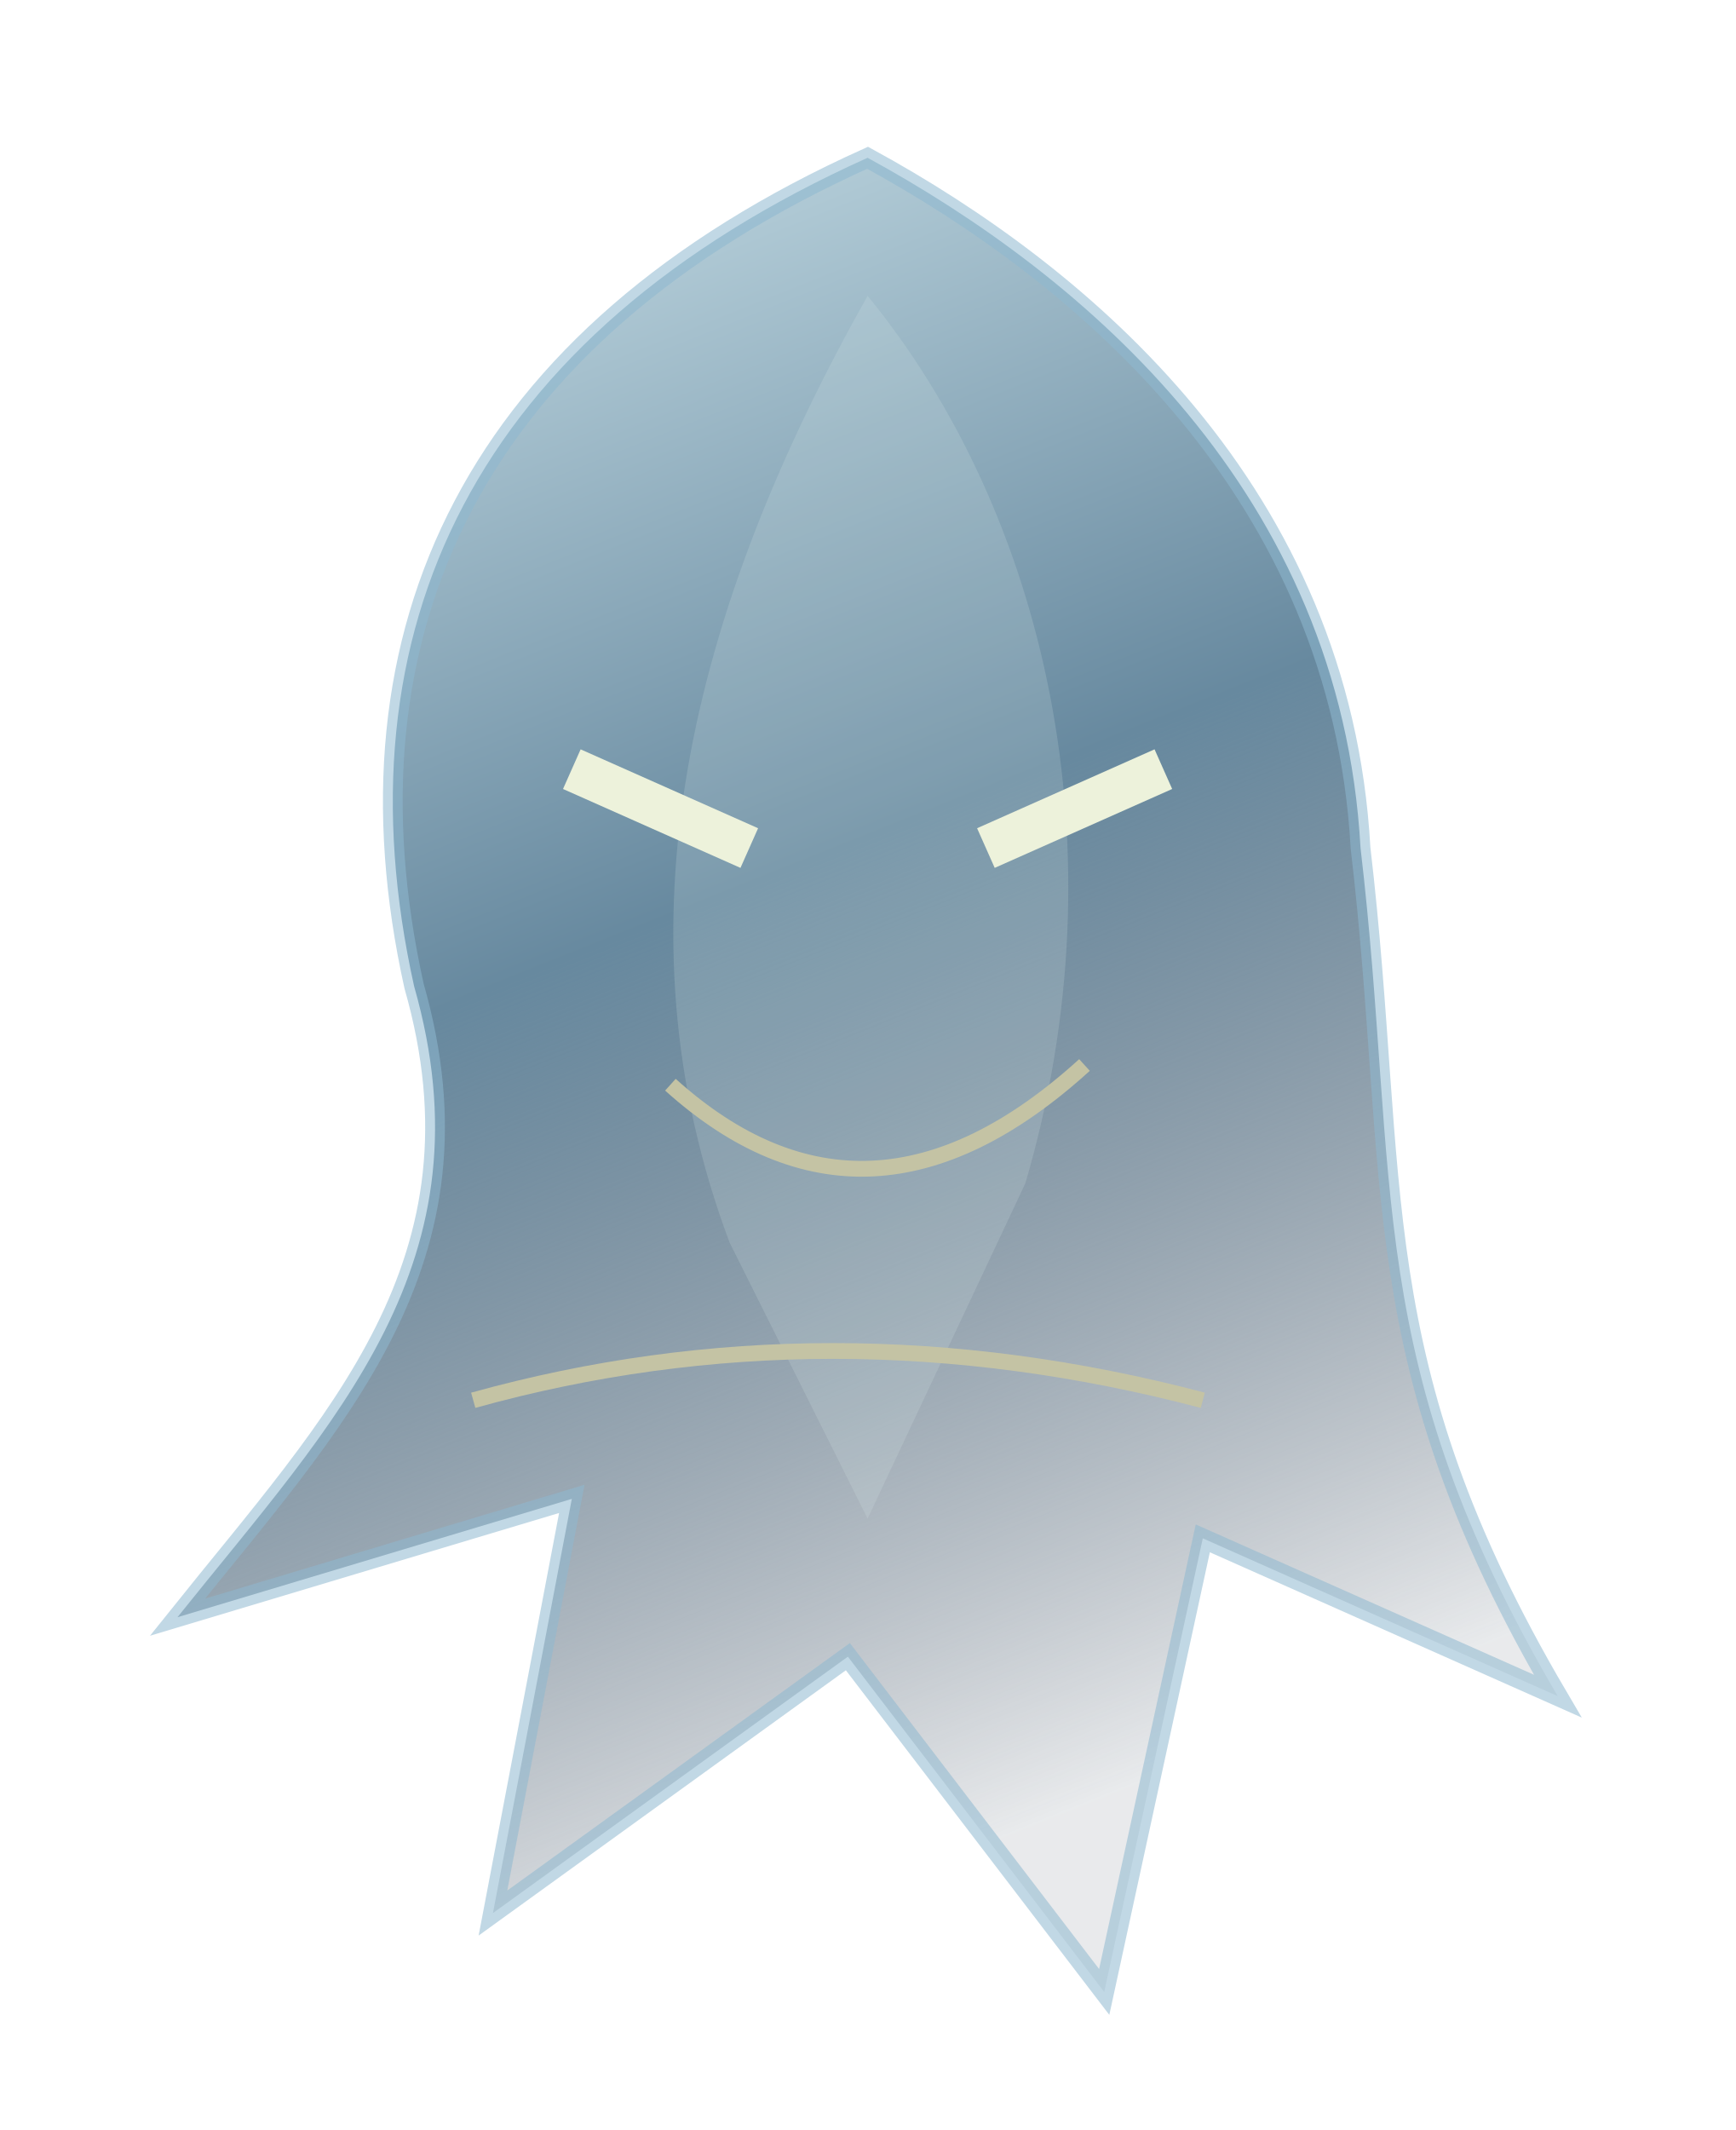
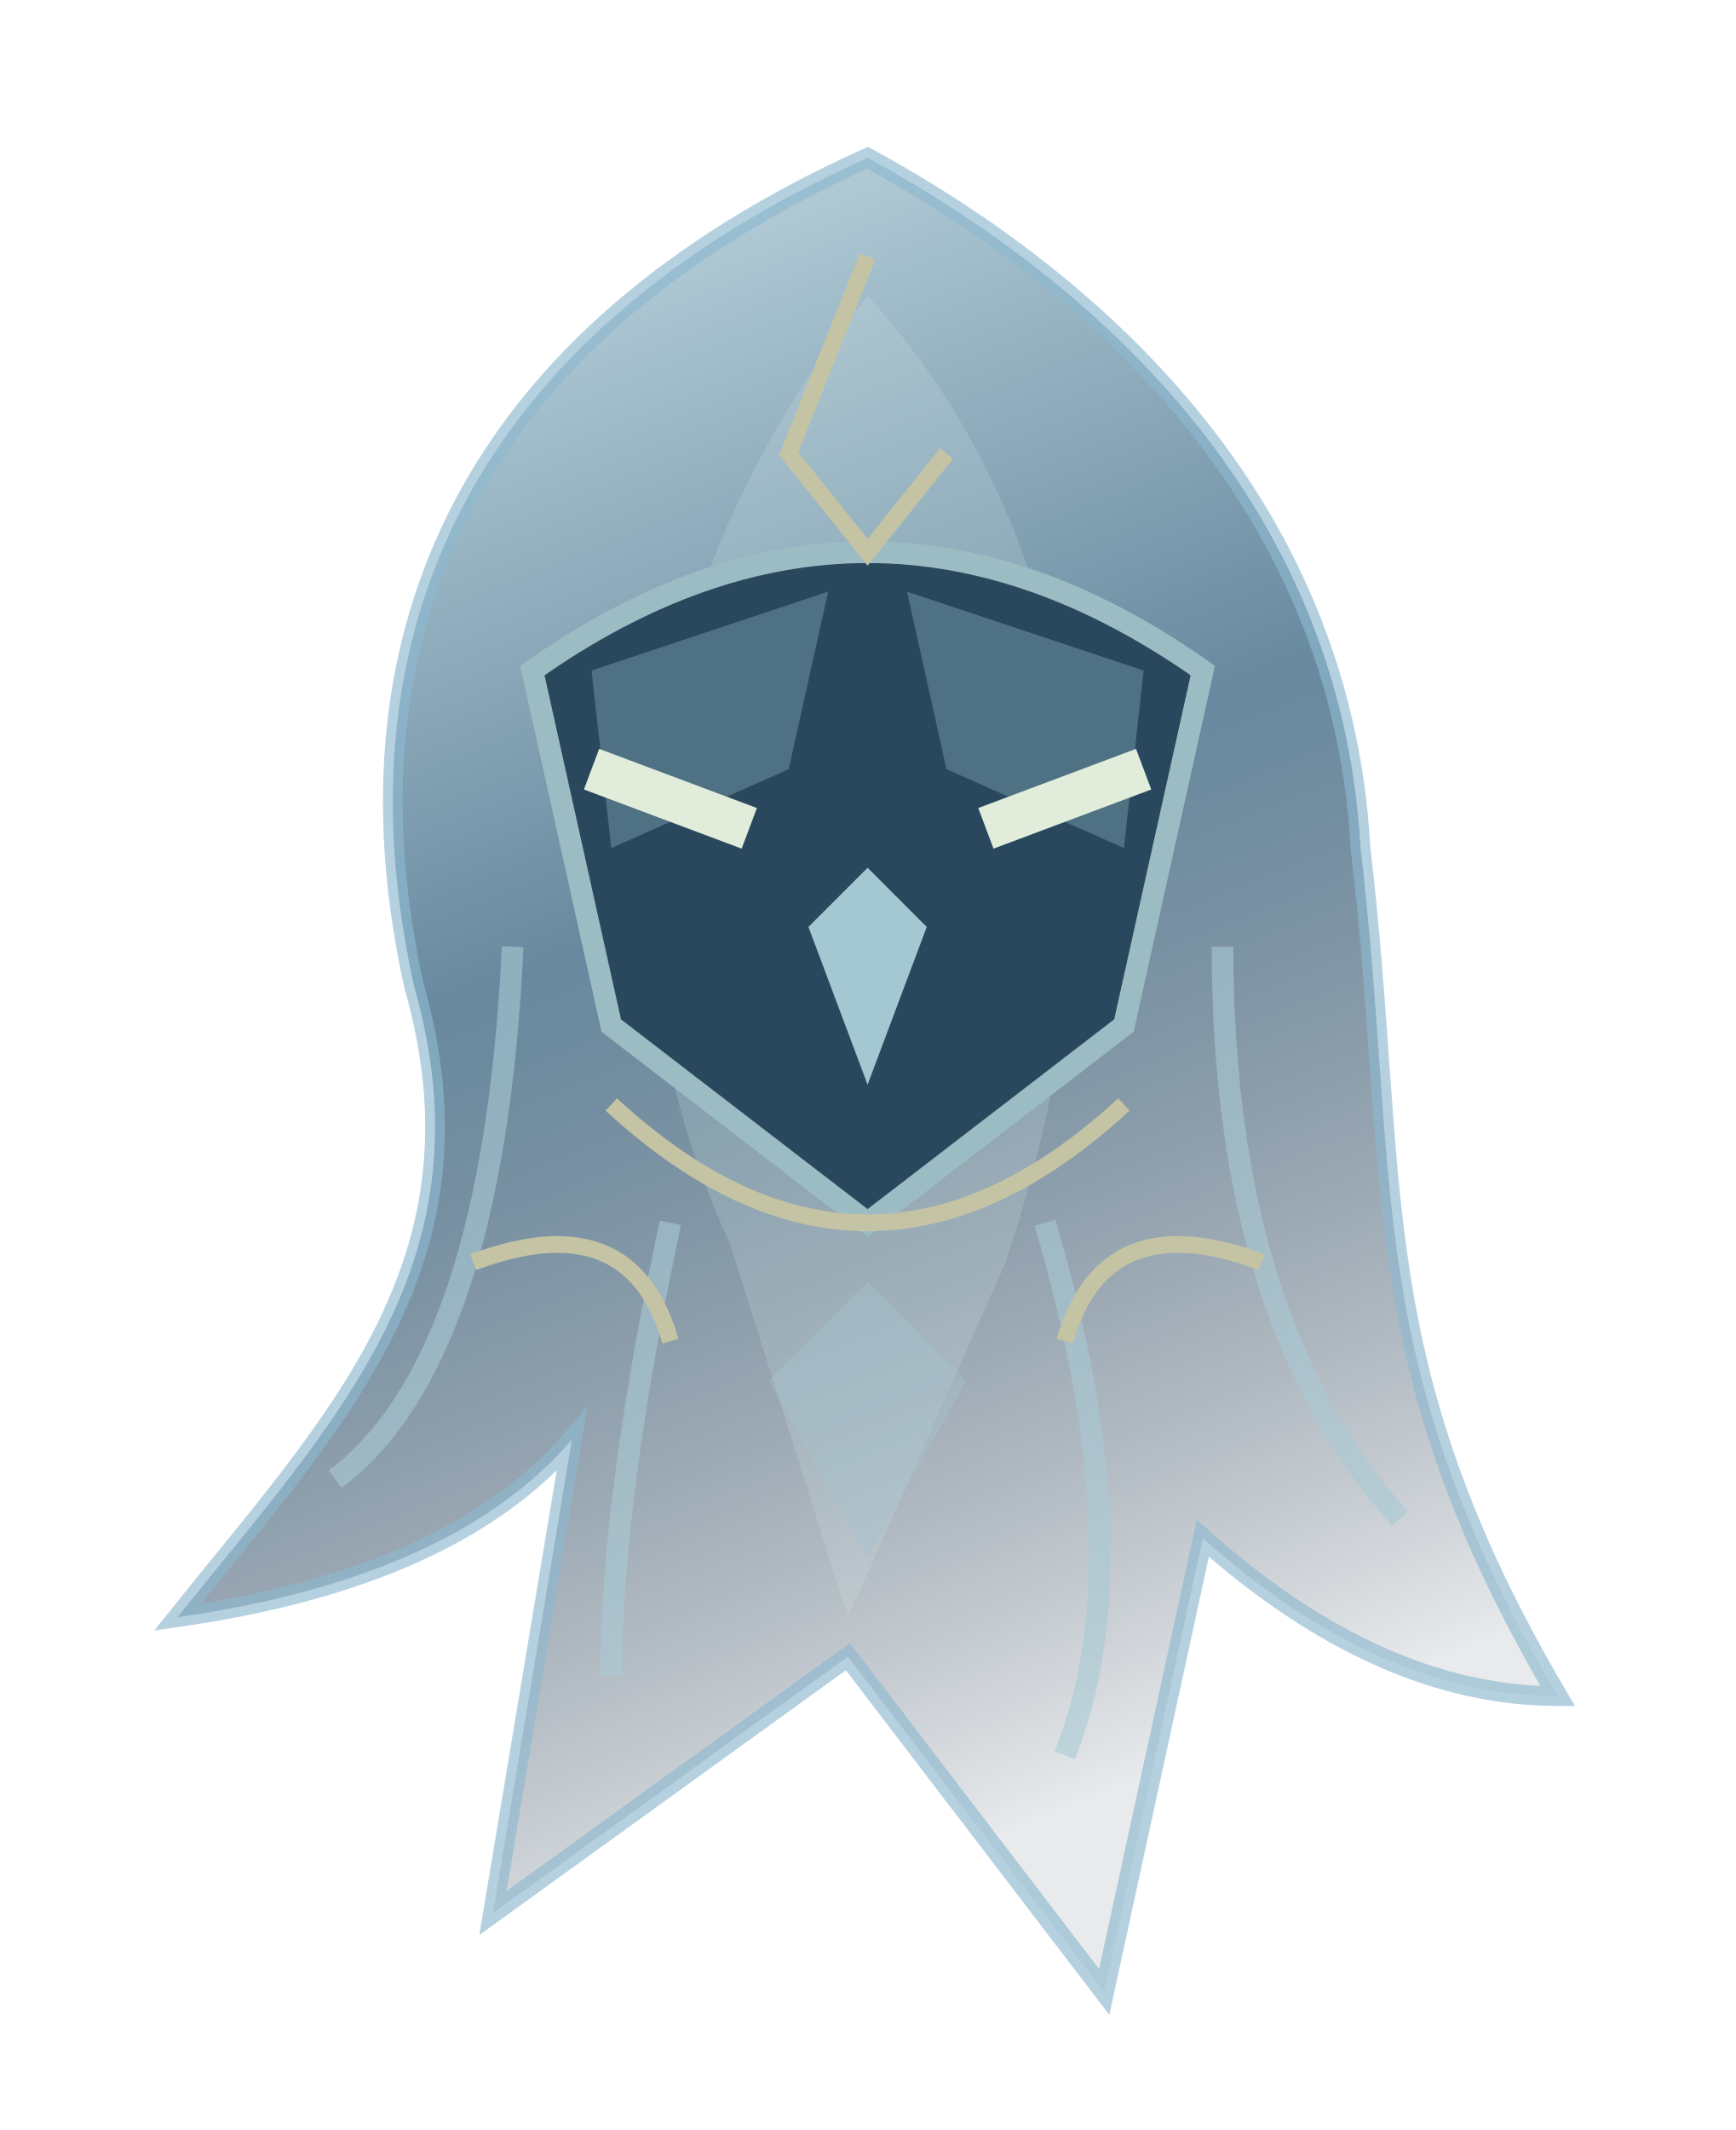
<svg xmlns="http://www.w3.org/2000/svg" width="176" height="216" viewBox="0 0 88 108">
  <defs>
    <linearGradient id="mist" x2=".3" y2="1">
      <stop stop-color="#d0e6ed" />
      <stop offset=".48" stop-color="#67899f" />
      <stop offset="1" stop-color="#253649" stop-opacity=".1" />
    </linearGradient>
  </defs>
-   <path d="M44 8C24 17 17 32 21 50C25 64 17 72 9 82L29 76L25 97L43 84L56 101L61 78L79 86C69 69 71 60 69 43C68 25 55 14 44 8Z" fill="url(#mist)" stroke="#8eb8cf" stroke-opacity=".55" />
-   <path d="M44 15C35 31 31 47 37 63L44 77L52 60C57 43 53 26 44 15Z" fill="#d9e9e8" opacity=".18" />
-   <path d="M29 39L38 43M50 43L59 39" stroke="#edf2db" stroke-width="2.2" />
-   <path d="M34 55Q44 64 55 54M24 71Q42 66 61 71" fill="none" stroke="#c4c3a4" stroke-width=".8" />
+   <path d="M44 8C24 17 17 32 21 50C25 64 17 72 9 82Q23 80 29 73L25 97L43 84L56 101L61 78Q70 86 79 86C69 69 71 60 69 43C68 25 55 14 44 8Z" fill="url(#mist)" stroke="#8eb8cf" stroke-opacity=".65" />
+   <path d="M44 15C32 30 30 48 37 63L43 82L51 64C58 43 54 26 44 15Z" fill="#d3e6e8" opacity=".2" />
+   <path d="M27 34Q44 22 61 34L57 52L44 62L31 52Z" fill="#29485e" stroke="#9cbcc4" stroke-width="1.1" />
+   <path d="M30 34L42 30L40 39L31 43ZM46 30L58 34L57 43L48 39Z" fill="#96bdca" opacity=".35" />
+   <path d="M30 39L38 42M50 42L58 39" stroke="#e1edda" stroke-width="2.2" />
+   <path d="M41 47L44 44L47 47L44 55Z" fill="#a4c8d1" />
+   <path d="M26 48Q25 69 17 75M62 48Q62 67 71 77M34 62Q31 76 31 85M53 62Q58 79 54 89" fill="none" stroke="#a8cad3" stroke-opacity=".6" stroke-width="1.1" />
+   <path d="M31 56Q44 68 57 56M44 13L40 23L44 28L48 23M24 64Q32 61 34 68M64 64Q56 61 54 68" fill="none" stroke="#c4c3a4" stroke-width=".85" />
+   <path d="M39 70L44 65L49 70L44 79Z" fill="#a6c4d0" opacity=".4" />
</svg>
